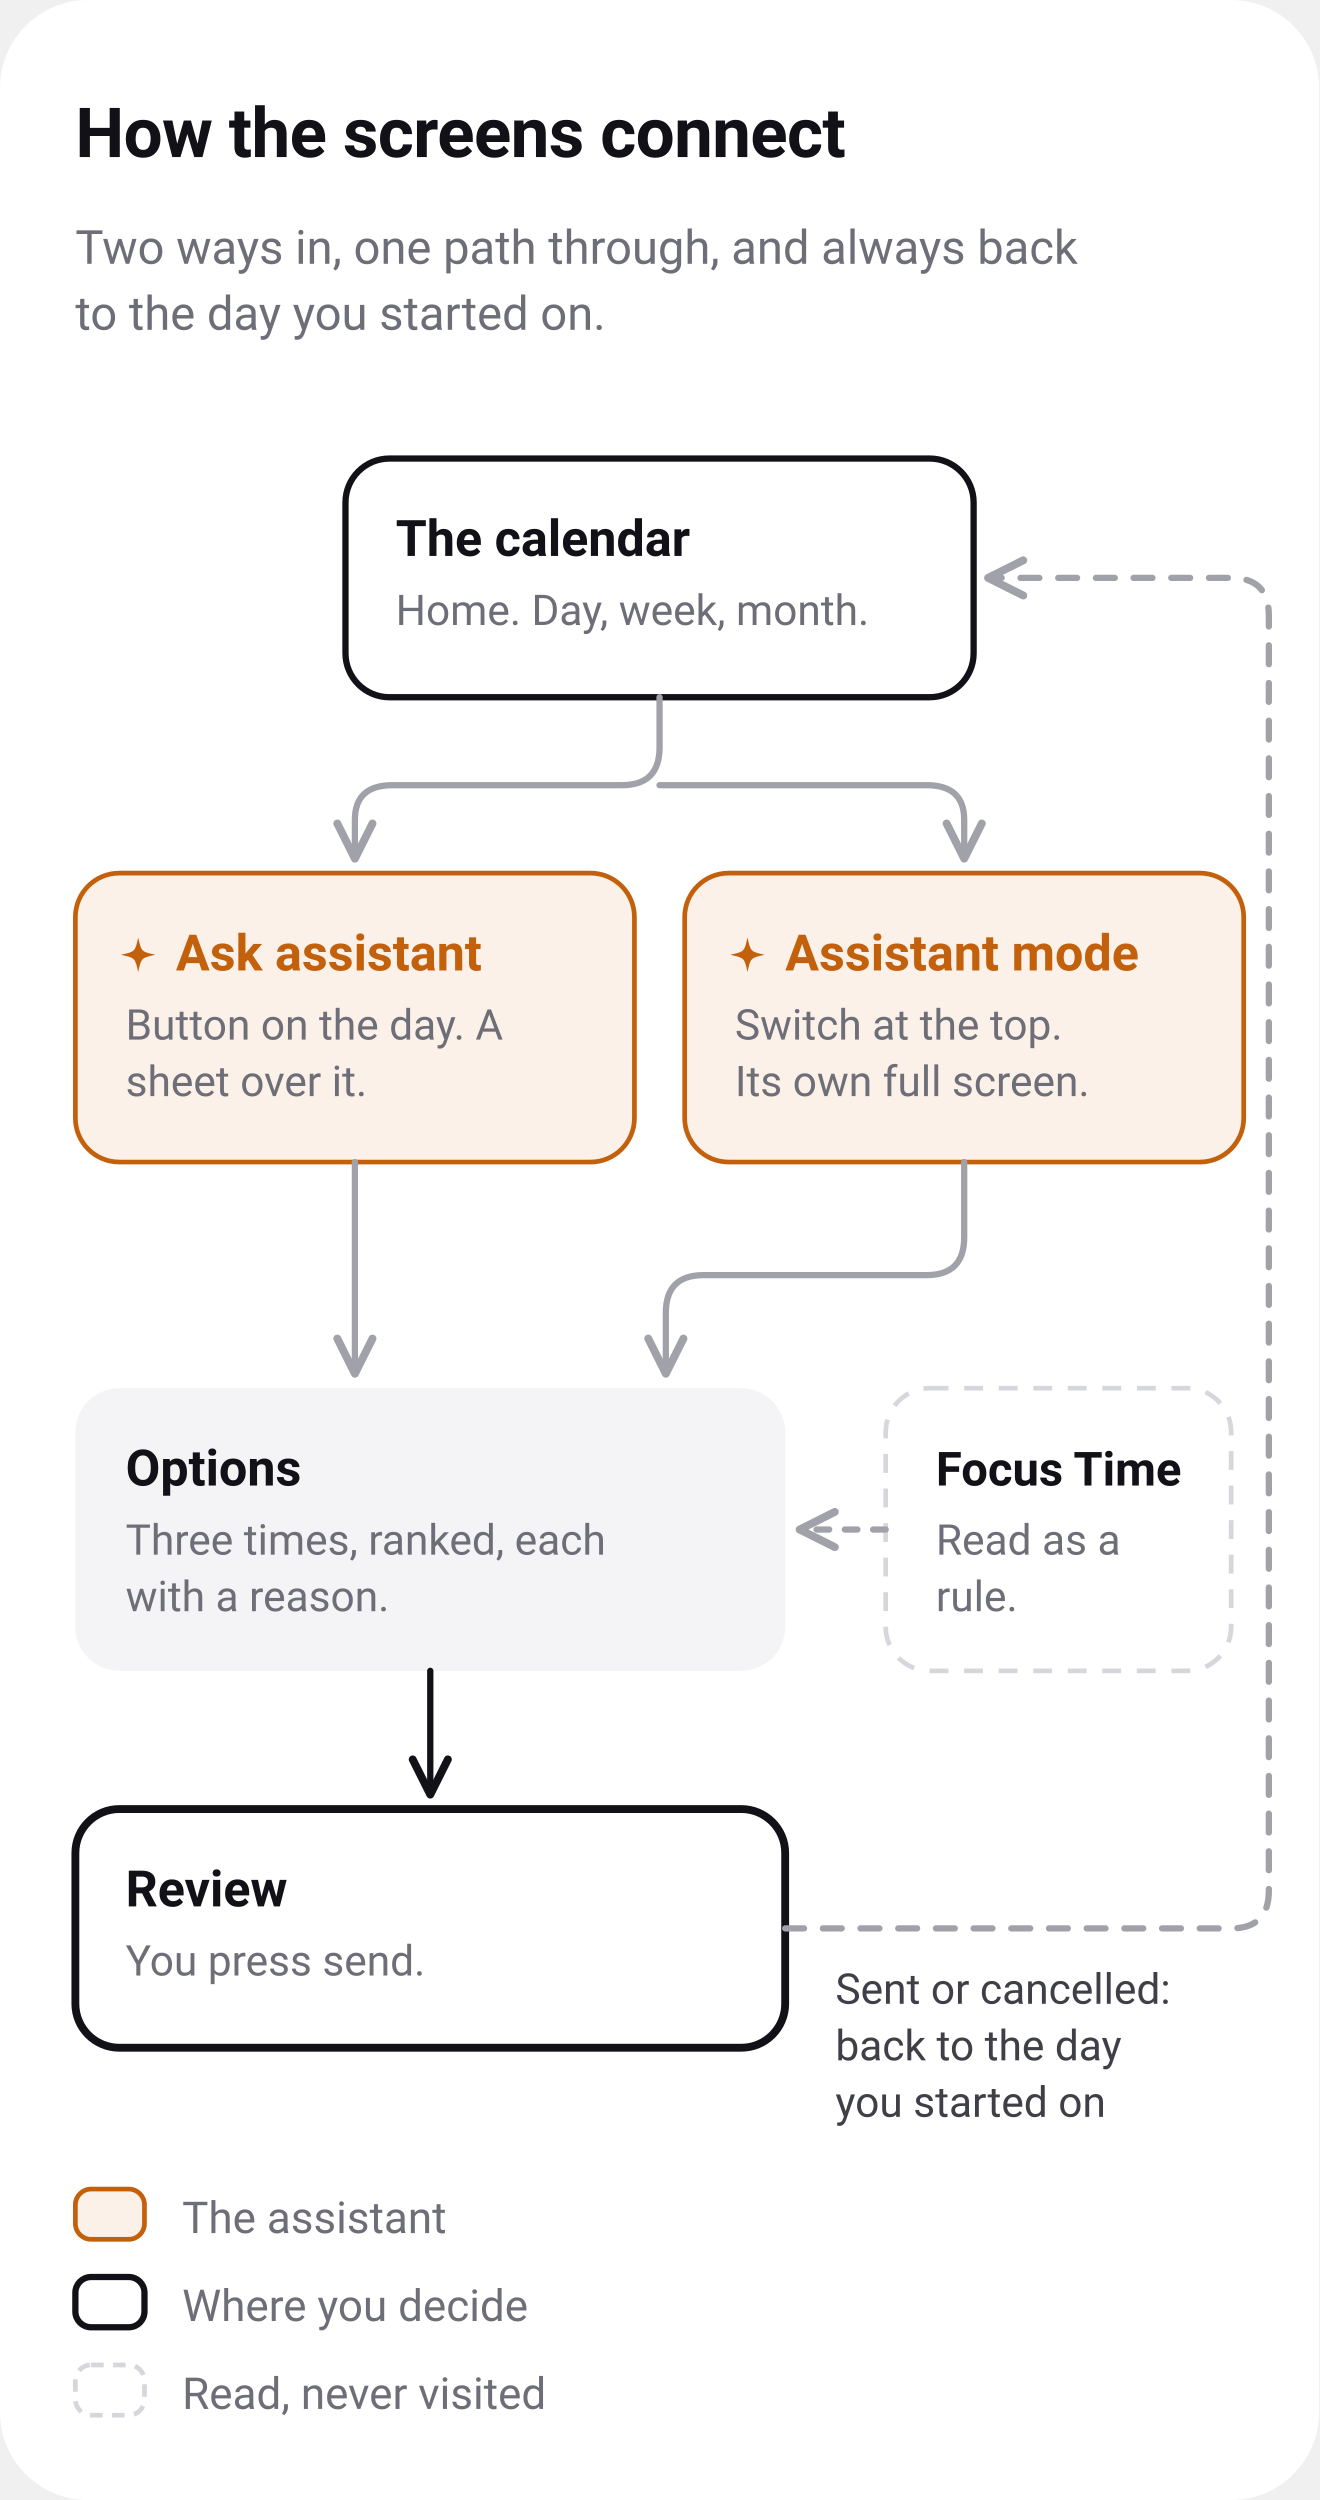
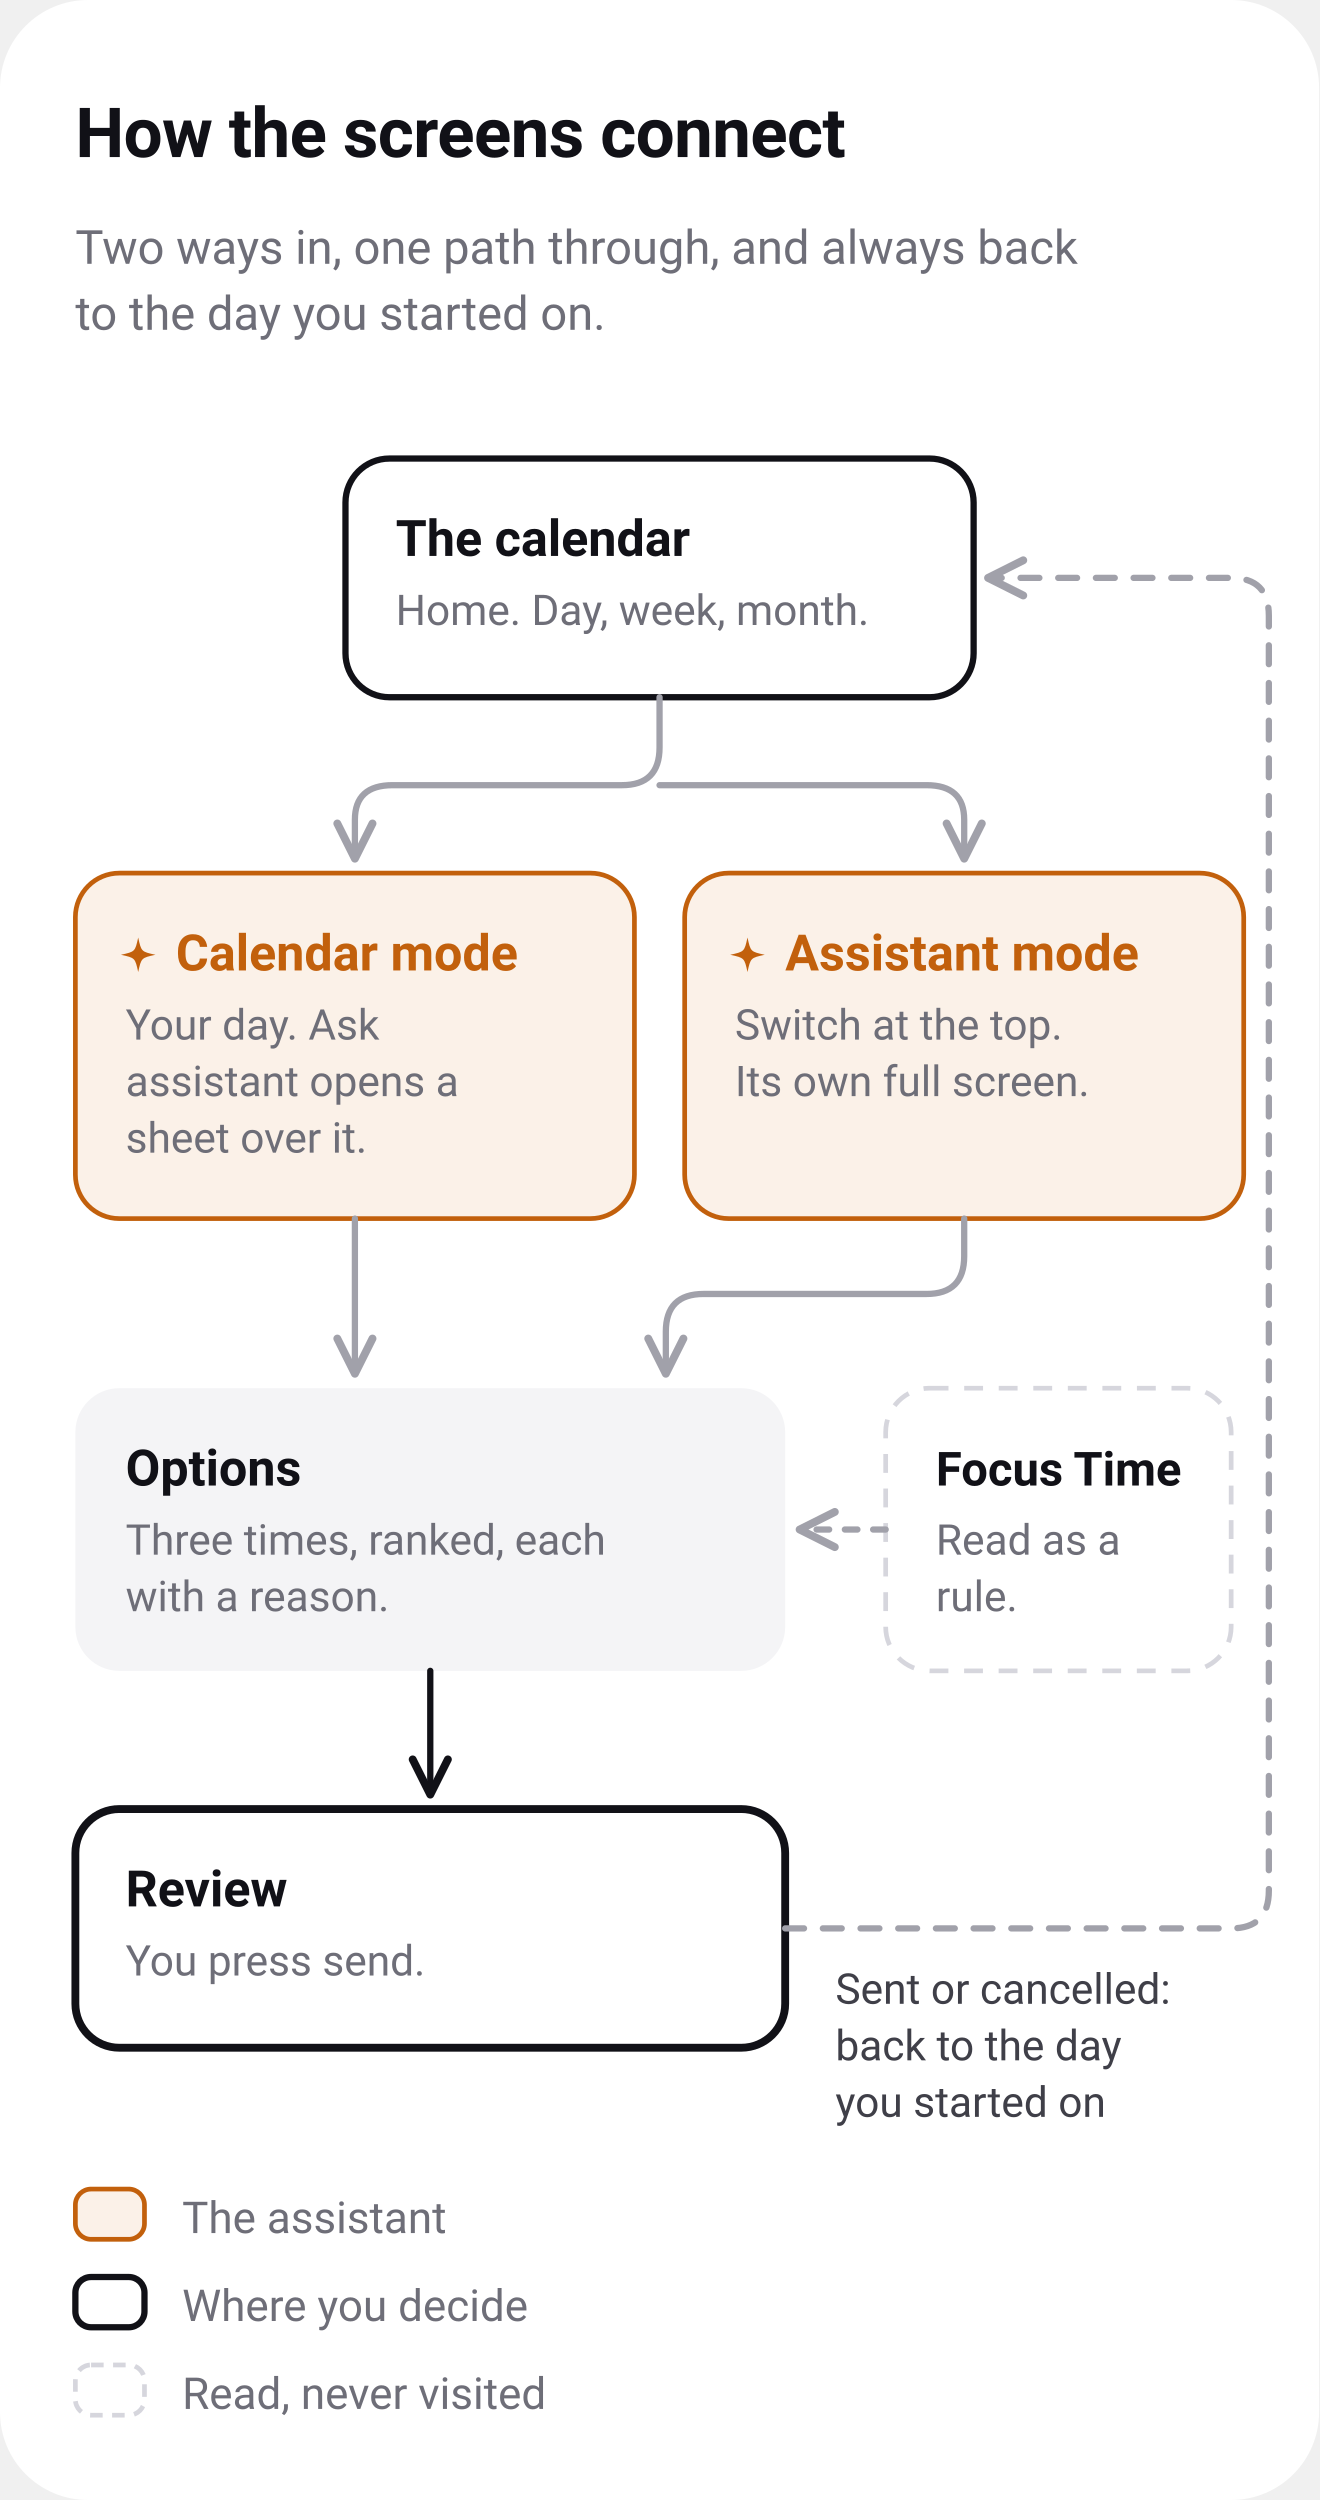
<svg xmlns="http://www.w3.org/2000/svg" viewBox="0 0 420 796" width="420" height="796" role="img">
  <defs>
    <marker id="a" viewBox="0 0 10 10" refX="8" refY="5" markerWidth="7" markerHeight="7" orient="auto-start-reverse">
      <path d="M1 1 L9 5 L1 9" fill="none" stroke="#a1a1aa" stroke-width="1.8" stroke-linecap="round" stroke-linejoin="round" />
    </marker>
    <marker id="ai" viewBox="0 0 10 10" refX="8" refY="5" markerWidth="7" markerHeight="7" orient="auto-start-reverse">
      <path d="M1 1 L9 5 L1 9" fill="none" stroke="#111117" stroke-width="1.8" stroke-linecap="round" stroke-linejoin="round" />
    </marker>
    <pattern id="stripe" width="10" height="10" patternUnits="userSpaceOnUse" patternTransform="rotate(45)">
      <rect width="10" height="10" fill="#f1f1f4" />
      <rect width="4" height="10" fill="#dcdce2" />
    </pattern>
  </defs>
  <rect width="420" height="796" rx="28" fill="#ffffff" />
  <text x="24" y="50" font-family="system-ui,-apple-system,'Segoe UI',Roboto,Helvetica,Arial,sans-serif" font-size="22" font-weight="650" fill="#111117" text-anchor="start" letter-spacing="-0.2">How the screens connect</text>
  <text x="24" y="84" font-family="system-ui,-apple-system,'Segoe UI',Roboto,Helvetica,Arial,sans-serif" font-size="15" font-weight="400" fill="#6e6e78" text-anchor="start">Two ways in, one path through, and always back</text>
  <text x="24" y="105" font-family="system-ui,-apple-system,'Segoe UI',Roboto,Helvetica,Arial,sans-serif" font-size="15" font-weight="400" fill="#6e6e78" text-anchor="start">to the day you started on.</text>
  <rect x="110" y="146" width="200" height="76" rx="14" fill="#ffffff" stroke="#111117" stroke-width="2" />
  <text x="126" y="177" font-family="system-ui,-apple-system,'Segoe UI',Roboto,Helvetica,Arial,sans-serif" font-size="16" font-weight="650" fill="#111117" text-anchor="start">The calendar</text>
  <text x="126" y="199" font-family="system-ui,-apple-system,'Segoe UI',Roboto,Helvetica,Arial,sans-serif" font-size="13.5" font-weight="400" fill="#6e6e78" text-anchor="start">Home. Day, week, month.</text>
-   <rect x="24" y="278" width="178" height="92" rx="14" fill="#fbf1e8" stroke="#c2600c" stroke-width="1.5" />
+   <rect x="24" y="278" width="178" height="110" rx="14" fill="#fbf1e8" stroke="#c2600c" stroke-width="1.5" />
  <path d="M44 298.5 C44.99 303.01 44.99 303.01 49.5 304 C44.99 304.99 44.99 304.99 44 309.5 C43.01 304.99 43.01 304.99 38.5 304 C43.01 303.01 43.01 303.01 44 298.5Z" fill="#c2600c" />
-   <text x="56" y="309" font-family="system-ui,-apple-system,'Segoe UI',Roboto,Helvetica,Arial,sans-serif" font-size="16" font-weight="650" fill="#c2600c" text-anchor="start">Ask assistant</text>
-   <text x="40" y="331" font-family="system-ui,-apple-system,'Segoe UI',Roboto,Helvetica,Arial,sans-serif" font-size="13.5" font-weight="400" fill="#6e6e78" text-anchor="start">Button on the day. A</text>
-   <text x="40" y="349" font-family="system-ui,-apple-system,'Segoe UI',Roboto,Helvetica,Arial,sans-serif" font-size="13.5" font-weight="400" fill="#6e6e78" text-anchor="start">sheet over it.</text>
-   <rect x="218" y="278" width="178" height="92" rx="14" fill="#fbf1e8" stroke="#c2600c" stroke-width="1.5" />
+   <text x="56" y="309" font-family="system-ui,-apple-system,'Segoe UI',Roboto,Helvetica,Arial,sans-serif" font-size="16" font-weight="650" fill="#c2600c" text-anchor="start">Calendar mode</text>
+   <text x="40" y="331" font-family="system-ui,-apple-system,'Segoe UI',Roboto,Helvetica,Arial,sans-serif" font-size="13.5" font-weight="400" fill="#6e6e78" text-anchor="start">Your day. Ask</text>
+   <text x="40" y="349" font-family="system-ui,-apple-system,'Segoe UI',Roboto,Helvetica,Arial,sans-serif" font-size="13.5" font-weight="400" fill="#6e6e78" text-anchor="start">assistant opens a</text>
+   <text x="40" y="367" font-family="system-ui,-apple-system,'Segoe UI',Roboto,Helvetica,Arial,sans-serif" font-size="13.5" font-weight="400" fill="#6e6e78" text-anchor="start">sheet over it.</text>
+   <rect x="218" y="278" width="178" height="110" rx="14" fill="#fbf1e8" stroke="#c2600c" stroke-width="1.5" />
  <path d="M238 298.5 C238.99 303.01 238.99 303.01 243.5 304 C238.99 304.99 238.99 304.99 238 309.5 C237.01 304.99 237.01 304.99 232.5 304 C237.01 303.01 237.01 303.01 238 298.5Z" fill="#c2600c" />
  <text x="250" y="309" font-family="system-ui,-apple-system,'Segoe UI',Roboto,Helvetica,Arial,sans-serif" font-size="16" font-weight="650" fill="#c2600c" text-anchor="start">Assistant mode</text>
  <text x="234" y="331" font-family="system-ui,-apple-system,'Segoe UI',Roboto,Helvetica,Arial,sans-serif" font-size="13.5" font-weight="400" fill="#6e6e78" text-anchor="start">Switch at the top.</text>
  <text x="234" y="349" font-family="system-ui,-apple-system,'Segoe UI',Roboto,Helvetica,Arial,sans-serif" font-size="13.5" font-weight="400" fill="#6e6e78" text-anchor="start">Its own full screen.</text>
  <rect x="24" y="442" width="226" height="90" rx="14" fill="#f4f4f6" stroke="none" stroke-width="1.5" />
  <text x="40" y="473" font-family="system-ui,-apple-system,'Segoe UI',Roboto,Helvetica,Arial,sans-serif" font-size="16" font-weight="650" fill="#111117" text-anchor="start">Options</text>
  <text x="40" y="495" font-family="system-ui,-apple-system,'Segoe UI',Roboto,Helvetica,Arial,sans-serif" font-size="13.5" font-weight="400" fill="#6e6e78" text-anchor="start">Three times, ranked, each</text>
  <text x="40" y="513" font-family="system-ui,-apple-system,'Segoe UI',Roboto,Helvetica,Arial,sans-serif" font-size="13.5" font-weight="400" fill="#6e6e78" text-anchor="start">with a reason.</text>
  <rect x="282" y="442" width="110" height="90" rx="14" fill="#ffffff" stroke="#d6d6dd" stroke-width="1.5" stroke-dasharray="6 5" />
  <text x="298" y="473" font-family="system-ui,-apple-system,'Segoe UI',Roboto,Helvetica,Arial,sans-serif" font-size="15" font-weight="650" fill="#111117" text-anchor="start">Focus Time</text>
  <text x="298" y="495" font-family="system-ui,-apple-system,'Segoe UI',Roboto,Helvetica,Arial,sans-serif" font-size="13.5" font-weight="400" fill="#6e6e78" text-anchor="start">Read as a</text>
  <text x="298" y="513" font-family="system-ui,-apple-system,'Segoe UI',Roboto,Helvetica,Arial,sans-serif" font-size="13.5" font-weight="400" fill="#6e6e78" text-anchor="start">rule.</text>
  <rect x="24" y="576" width="226" height="76" rx="14" fill="#ffffff" stroke="#111117" stroke-width="2.5" />
  <text x="40" y="607" font-family="system-ui,-apple-system,'Segoe UI',Roboto,Helvetica,Arial,sans-serif" font-size="16" font-weight="650" fill="#111117" text-anchor="start">Review</text>
  <text x="40" y="629" font-family="system-ui,-apple-system,'Segoe UI',Roboto,Helvetica,Arial,sans-serif" font-size="13.5" font-weight="400" fill="#6e6e78" text-anchor="start">You press send.</text>
  <path d="M210 222 L210 238 Q210 250 198 250 L125 250 Q113 250 113 261 L113 272" fill="none" stroke="#a1a1aa" stroke-width="2" stroke-linecap="round" marker-end="url(#a)" />
  <path d="M210 250 L295 250 Q307 250 307 261 L307 272" fill="none" stroke="#a1a1aa" stroke-width="2" stroke-linecap="round" marker-end="url(#a)" />
-   <path d="M113 370 L113 436" fill="none" stroke="#a1a1aa" stroke-width="2" stroke-linecap="round" marker-end="url(#a)" />
-   <path d="M307 370 L307 394 Q307 406 295 406 L224 406 Q212 406 212 418 L212 436" fill="none" stroke="#a1a1aa" stroke-width="2" stroke-linecap="round" marker-end="url(#a)" />
+   <path d="M113 388 L113 436" fill="none" stroke="#a1a1aa" stroke-width="2" stroke-linecap="round" marker-end="url(#a)" />
+   <path d="M307 388 L307 400 Q307 412 295 412 L224 412 Q212 412 212 424 L212 436" fill="none" stroke="#a1a1aa" stroke-width="2" stroke-linecap="round" marker-end="url(#a)" />
  <path d="M282 487 L256 487" fill="none" stroke="#a1a1aa" stroke-width="2" stroke-dasharray="4 5" stroke-linecap="round" marker-end="url(#a)" />
  <path d="M137 532 L137 570" fill="none" stroke="#111117" stroke-width="2" stroke-linecap="round" marker-end="url(#ai)" />
  <path d="M250 614 L392 614 Q404 614 404 602 L404 196 Q404 184 392 184 L316 184" fill="none" stroke="#a1a1aa" stroke-width="2" stroke-dasharray="6 6" stroke-linecap="round" marker-end="url(#a)" />
  <text x="266" y="638" font-family="system-ui,-apple-system,'Segoe UI',Roboto,Helvetica,Arial,sans-serif" font-size="13.5" font-weight="400" fill="#3f3f48" text-anchor="start">Sent or cancelled:</text>
  <text x="266" y="656" font-family="system-ui,-apple-system,'Segoe UI',Roboto,Helvetica,Arial,sans-serif" font-size="13.5" font-weight="400" fill="#3f3f48" text-anchor="start">back to the day</text>
  <text x="266" y="674" font-family="system-ui,-apple-system,'Segoe UI',Roboto,Helvetica,Arial,sans-serif" font-size="13.5" font-weight="400" fill="#3f3f48" text-anchor="start">you started on</text>
  <rect x="24" y="697" width="22" height="16" rx="5" fill="#fbf1e8" stroke="#c2600c" stroke-width="1.5" />
  <text x="58" y="711" font-family="system-ui,-apple-system,'Segoe UI',Roboto,Helvetica,Arial,sans-serif" font-size="14" font-weight="400" fill="#6e6e78" text-anchor="start">The assistant</text>
  <rect x="24" y="725" width="22" height="16" rx="5" fill="#ffffff" stroke="#111117" stroke-width="2" />
  <text x="58" y="739" font-family="system-ui,-apple-system,'Segoe UI',Roboto,Helvetica,Arial,sans-serif" font-size="14" font-weight="400" fill="#6e6e78" text-anchor="start">Where you decide</text>
  <rect x="24" y="753" width="22" height="16" rx="5" fill="#ffffff" stroke="#d6d6dd" stroke-width="1.5" stroke-dasharray="4 3" />
  <text x="58" y="767" font-family="system-ui,-apple-system,'Segoe UI',Roboto,Helvetica,Arial,sans-serif" font-size="14" font-weight="400" fill="#6e6e78" text-anchor="start">Read, never visited</text>
</svg>
